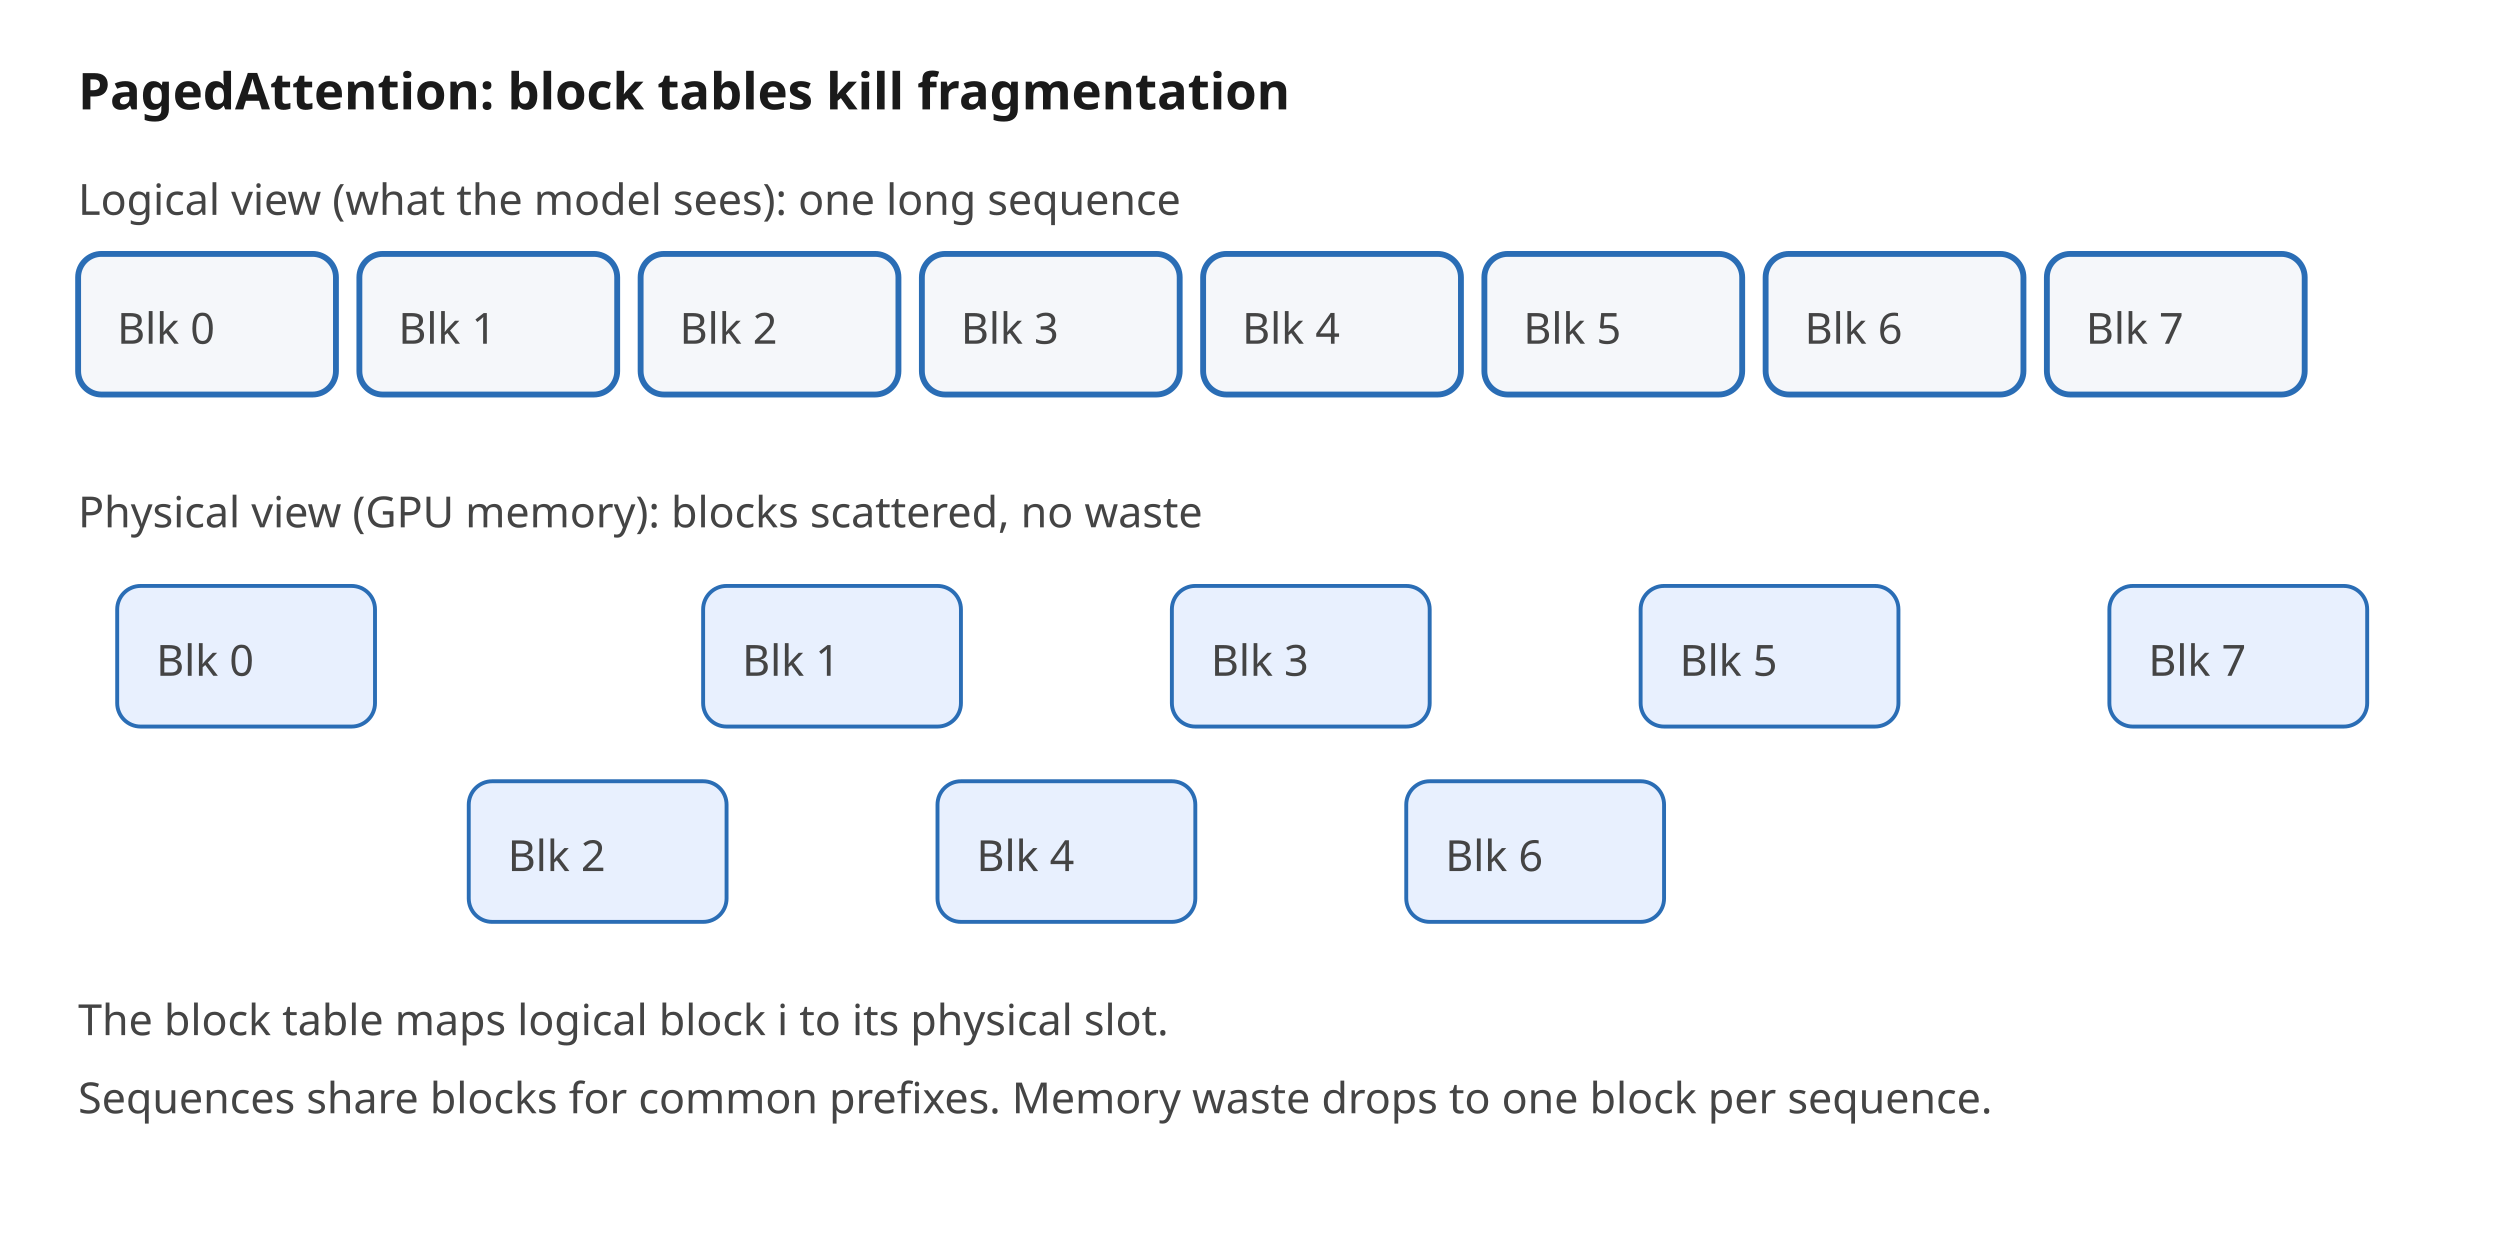
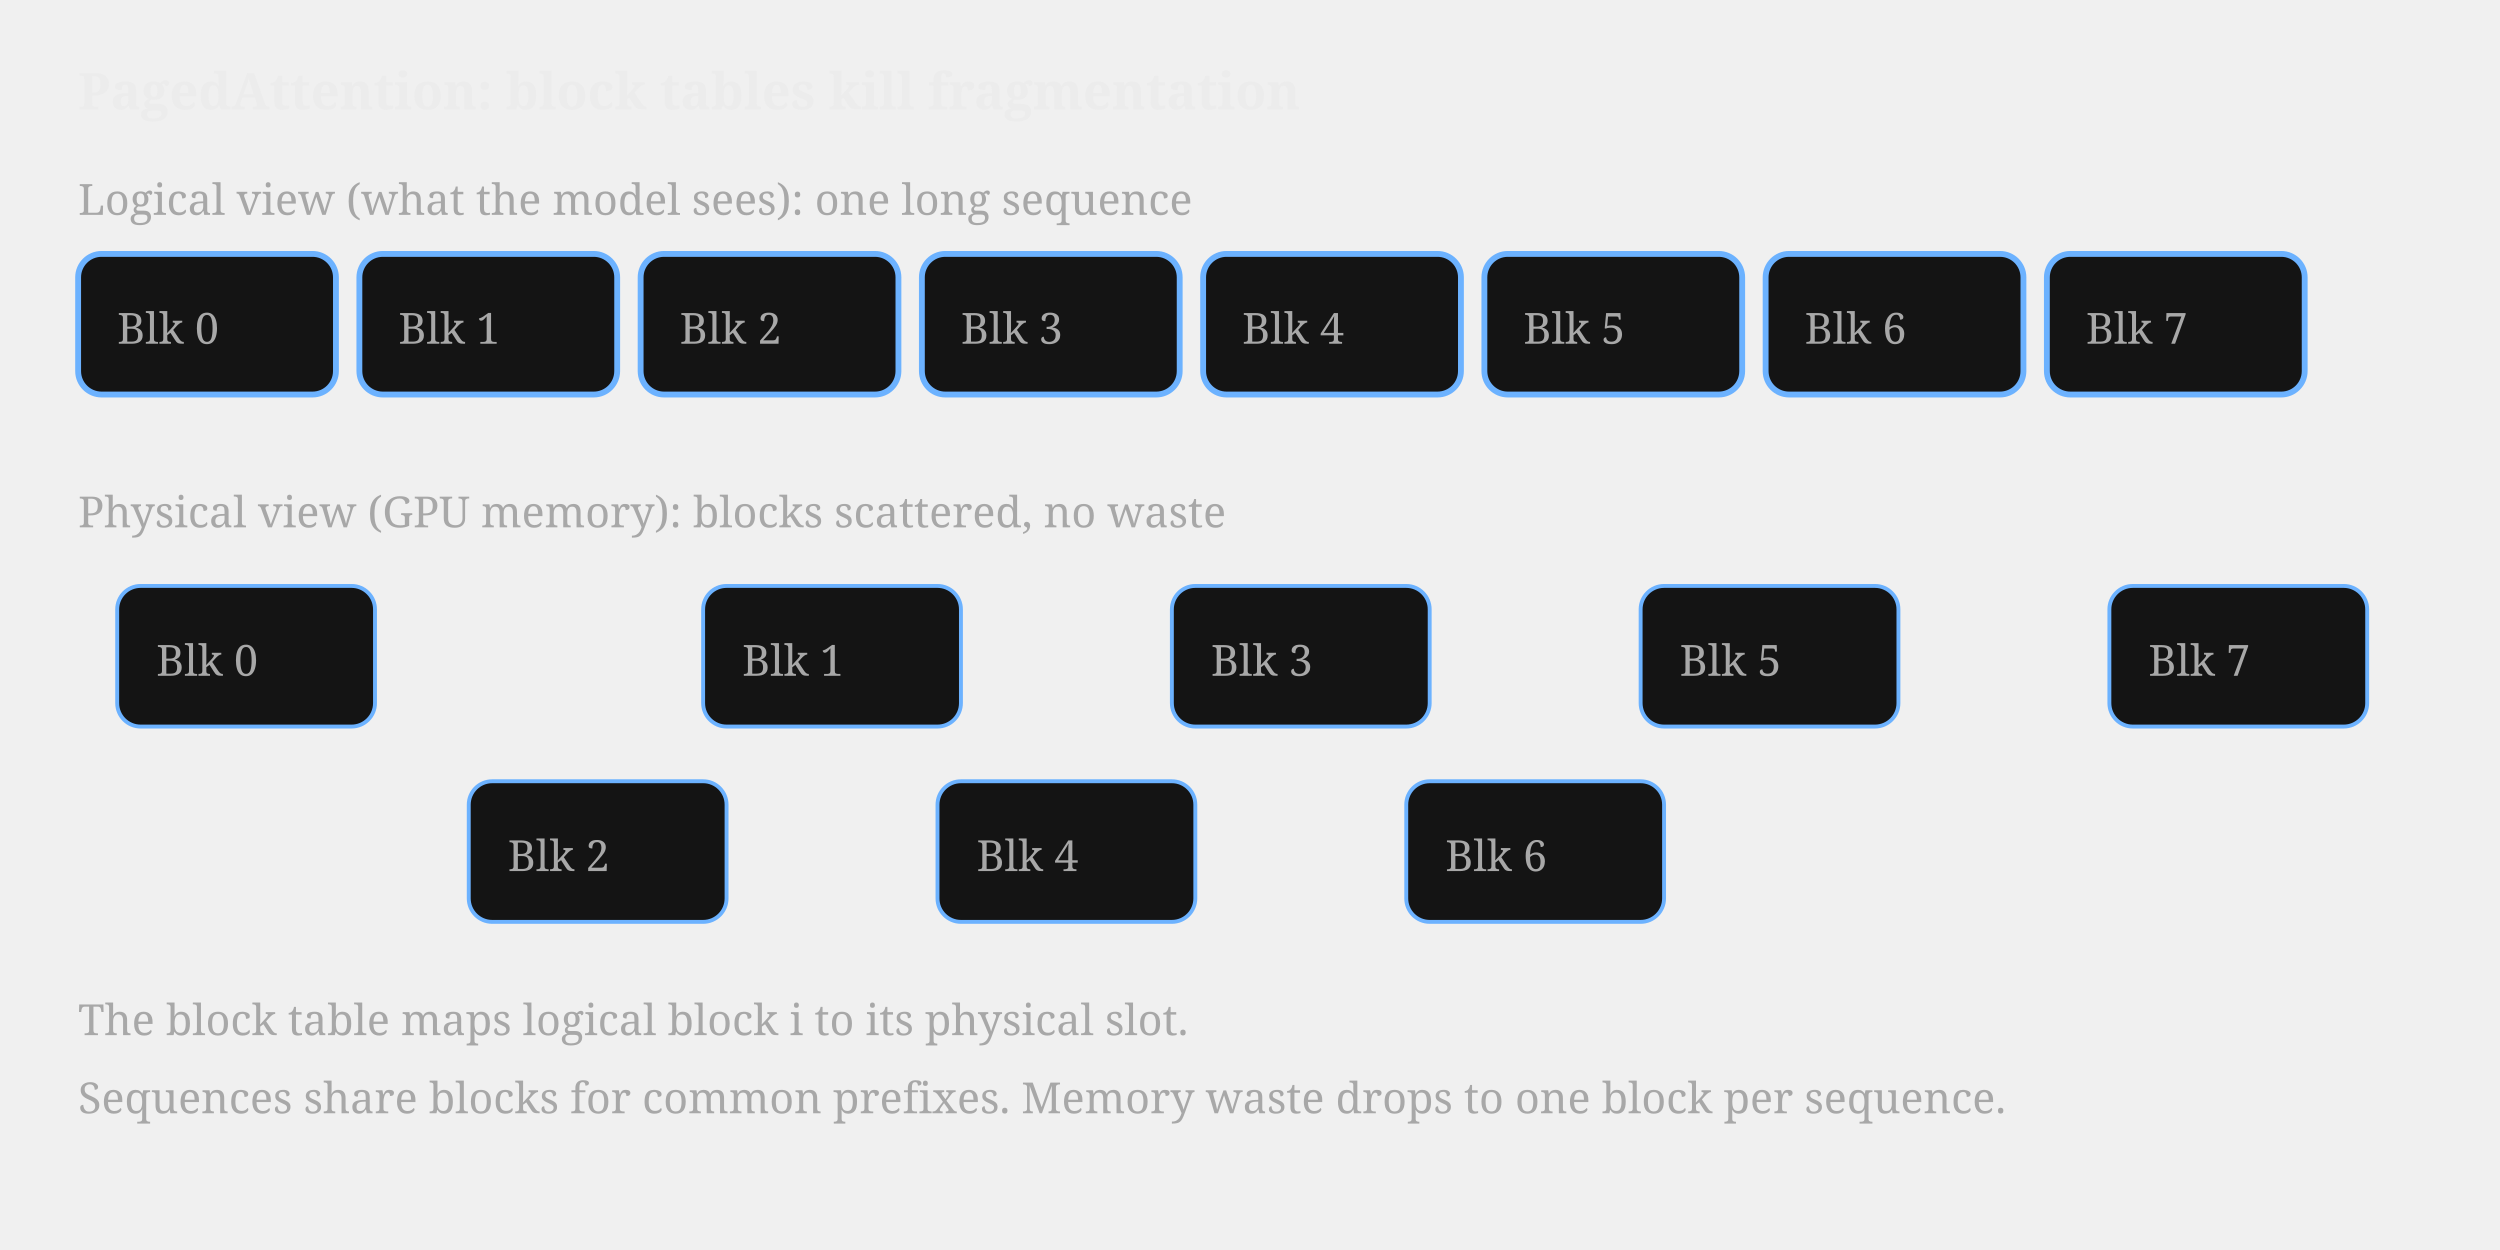
<svg xmlns="http://www.w3.org/2000/svg" viewBox="0 0 640 320" width="640" height="320" role="img" aria-label="PagedAttention maps logical token blocks to physical memory blocks">
  <style>
- .t { font: 600 13px system-ui, sans-serif; fill: #1a1a1a; }
- .s { font: 400 11px system-ui, sans-serif; fill: #444; }
- .b { font: 700 12px system-ui, sans-serif; fill: #fff; }
- .box { fill: #f5f7fa; stroke: #2a6db5; stroke-width: 1.5; rx: 6; }
- .box2 { fill: #eef6ee; stroke: #2e7d32; stroke-width: 1.5; rx: 6; }
- .box3 { fill: #fff8e6; stroke: #b7791f; stroke-width: 1.5; rx: 6; }
- .arr { stroke: #333; stroke-width: 1.8; fill: none; marker-end: url(#ah); }
+ .t { font:600 13px 'Charis SIL',Georgia,serif; fill: #ececec; }
+ .s { font:400 11px 'Charis SIL',Georgia,serif; fill: #a8a8a8; }
+ .b { font:700 12px 'Charis SIL',Georgia,serif; fill: #fff; }
+ .box { fill: #141414; stroke: #6cb2ff; stroke-width: 1.5; rx: 6; }
+ .box2 { fill: #141414; stroke: #7fc97f; stroke-width: 1.5; rx: 6; }
+ .box3 { fill: #141414; stroke: #f0b429; stroke-width: 1.5; rx: 6; }
+ .arr { stroke: #8a8a8a; stroke-width: 1.8; fill: none; marker-end: url(#ah); }
</style>
  <defs>
    <marker id="ah" markerWidth="8" markerHeight="7" refX="7" refY="3.5" orient="auto">
-       <path d="M0,0 L8,3.5 L0,7 Z" fill="#333" />
+       <path d="M0,0 L8,3.5 L0,7 Z" fill="#8a8a8a" />
    </marker>
  </defs>
-   <rect width="640" height="320" fill="#ffffff" />
  <text x="20" y="28" class="t">PagedAttention: block tables kill fragmentation</text>
  <text x="20" y="55" class="s">Logical view (what the model sees): one long sequence</text>
  <rect x="20" y="65" width="66" height="36" class="box" />
  <text x="30" y="88" class="s">Blk 0</text>
  <rect x="92" y="65" width="66" height="36" class="box" />
  <text x="102" y="88" class="s">Blk 1</text>
  <rect x="164" y="65" width="66" height="36" class="box" />
  <text x="174" y="88" class="s">Blk 2</text>
  <rect x="236" y="65" width="66" height="36" class="box" />
  <text x="246" y="88" class="s">Blk 3</text>
  <rect x="308" y="65" width="66" height="36" class="box" />
  <text x="318" y="88" class="s">Blk 4</text>
  <rect x="380" y="65" width="66" height="36" class="box" />
  <text x="390" y="88" class="s">Blk 5</text>
  <rect x="452" y="65" width="66" height="36" class="box" />
  <text x="462" y="88" class="s">Blk 6</text>
  <rect x="524" y="65" width="66" height="36" class="box" />
  <text x="534" y="88" class="s">Blk 7</text>
  <text x="20" y="135" class="s">Physical view (GPU memory): blocks scattered, no waste</text>
-   <rect x="30" y="150" width="66" height="36" fill="#e8f0fe" stroke="#2a6db5" rx="6" />
+   <rect x="30" y="150" width="66" height="36" fill="#141414" stroke="#6cb2ff" rx="6" />
  <text x="40" y="173" class="s">Blk 0</text>
-   <rect x="180" y="150" width="66" height="36" fill="#e8f0fe" stroke="#2a6db5" rx="6" />
+   <rect x="180" y="150" width="66" height="36" fill="#141414" stroke="#6cb2ff" rx="6" />
  <text x="190" y="173" class="s">Blk 1</text>
-   <rect x="120" y="200" width="66" height="36" fill="#e8f0fe" stroke="#2a6db5" rx="6" />
+   <rect x="120" y="200" width="66" height="36" fill="#141414" stroke="#6cb2ff" rx="6" />
  <text x="130" y="223" class="s">Blk 2</text>
-   <rect x="300" y="150" width="66" height="36" fill="#e8f0fe" stroke="#2a6db5" rx="6" />
+   <rect x="300" y="150" width="66" height="36" fill="#141414" stroke="#6cb2ff" rx="6" />
  <text x="310" y="173" class="s">Blk 3</text>
-   <rect x="240" y="200" width="66" height="36" fill="#e8f0fe" stroke="#2a6db5" rx="6" />
+   <rect x="240" y="200" width="66" height="36" fill="#141414" stroke="#6cb2ff" rx="6" />
  <text x="250" y="223" class="s">Blk 4</text>
-   <rect x="420" y="150" width="66" height="36" fill="#e8f0fe" stroke="#2a6db5" rx="6" />
+   <rect x="420" y="150" width="66" height="36" fill="#141414" stroke="#6cb2ff" rx="6" />
  <text x="430" y="173" class="s">Blk 5</text>
-   <rect x="360" y="200" width="66" height="36" fill="#e8f0fe" stroke="#2a6db5" rx="6" />
+   <rect x="360" y="200" width="66" height="36" fill="#141414" stroke="#6cb2ff" rx="6" />
  <text x="370" y="223" class="s">Blk 6</text>
-   <rect x="540" y="150" width="66" height="36" fill="#e8f0fe" stroke="#2a6db5" rx="6" />
+   <rect x="540" y="150" width="66" height="36" fill="#141414" stroke="#6cb2ff" rx="6" />
  <text x="550" y="173" class="s">Blk 7</text>
  <text x="20" y="265" class="s">The block table maps logical block i to its physical slot.</text>
  <text x="20" y="285" class="s">Sequences share blocks for common prefixes. Memory waste drops to one block per sequence.</text>
</svg>
